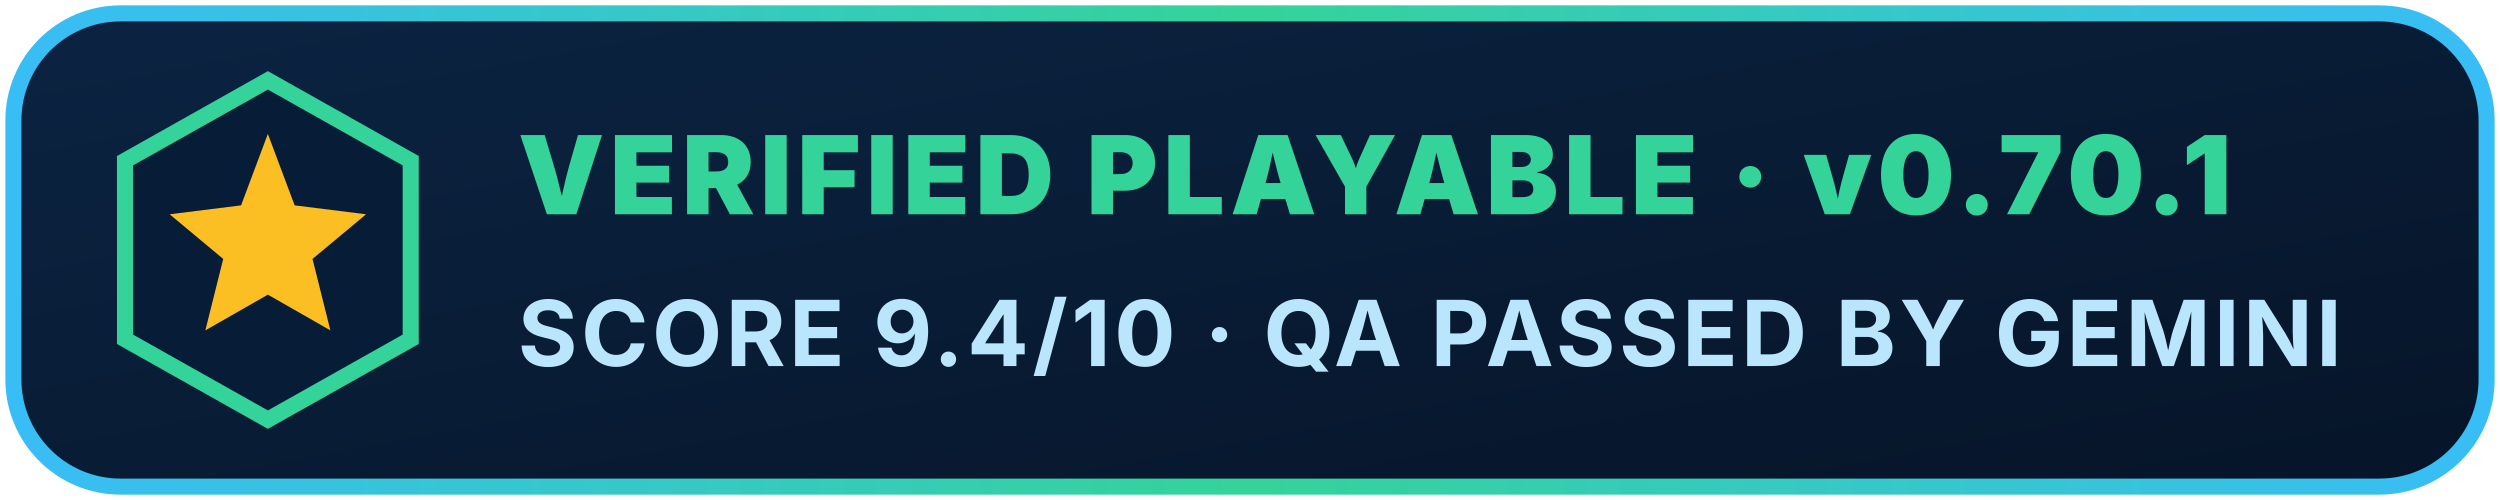
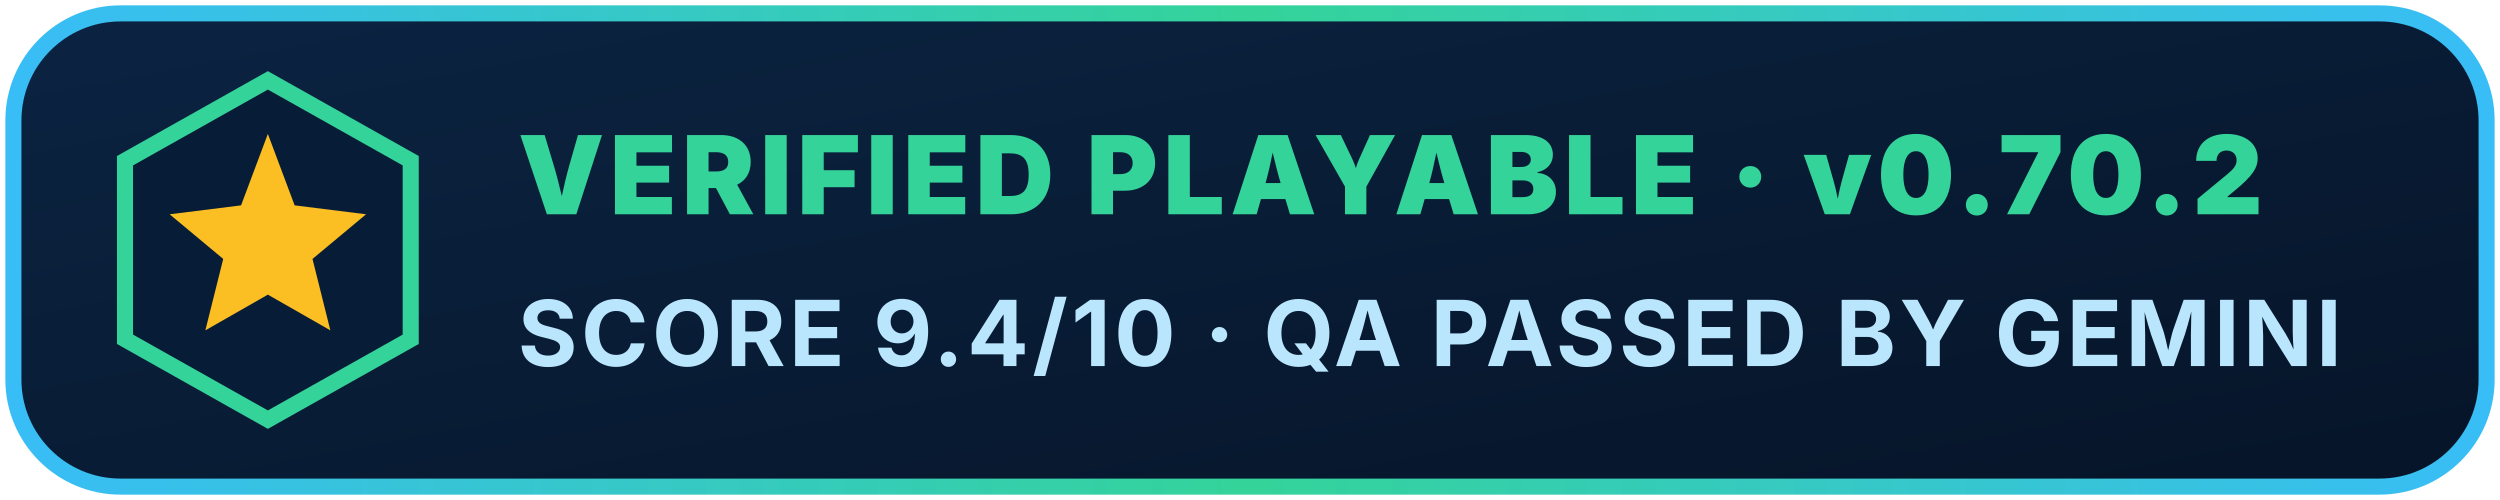
- <svg xmlns="http://www.w3.org/2000/svg" viewBox="0 0 280 56" width="280" height="56" role="img" aria-label="NET FORGE v0.70.1 Verified Playable - Score 9.4/10 - Tested by Gemini QA Passed">
+ <svg xmlns="http://www.w3.org/2000/svg" viewBox="0 0 280 56" width="280" height="56" role="img" aria-label="NET FORGE v0.70.2 Verified Playable - Score 9.4/10 - Tested by Gemini QA Passed">
  <defs>
    <linearGradient id="bgb" x1="0" y1="0" x2="1" y2="1">
      <stop offset="0%" stop-color="#0b2442" />
      <stop offset="100%" stop-color="#061428" />
    </linearGradient>
    <linearGradient id="rimb" x1="0" y1="0" x2="1" y2="0">
      <stop offset="0%" stop-color="#38bdf8" />
      <stop offset="50%" stop-color="#34d399" />
      <stop offset="100%" stop-color="#38bdf8" />
    </linearGradient>
  </defs>
  <rect x="1.5" y="1.5" width="277" height="53" rx="12" fill="url(#bgb)" stroke="url(#rimb)" stroke-width="1.8" />
  <polygon points="30,9 46,18 46,38 30,47 14,38 14,18" fill="#071c36" stroke="#34d399" stroke-width="1.8" />
  <polygon points="30,15 33,23 41,24 35,29 37,37 30,33 23,37 25,29 19,24 27,23" fill="#fbbf24" />
-   <text x="58" y="24" font-family="system-ui,-apple-system,sans-serif" font-size="12.2" font-weight="900" fill="#34d399" letter-spacing="0.6">VERIFIED PLAYABLE · v0.70.1</text>
+   <text x="58" y="24" font-family="system-ui,-apple-system,sans-serif" font-size="12.2" font-weight="900" fill="#34d399" letter-spacing="0.6">VERIFIED PLAYABLE · v0.70.2</text>
  <text x="58" y="41" font-family="system-ui,-apple-system,sans-serif" font-size="10.2" font-weight="700" fill="#bae6fd" letter-spacing="0.4">SCORE 9.4/10 · QA PASSED BY GEMINI</text>
</svg>
